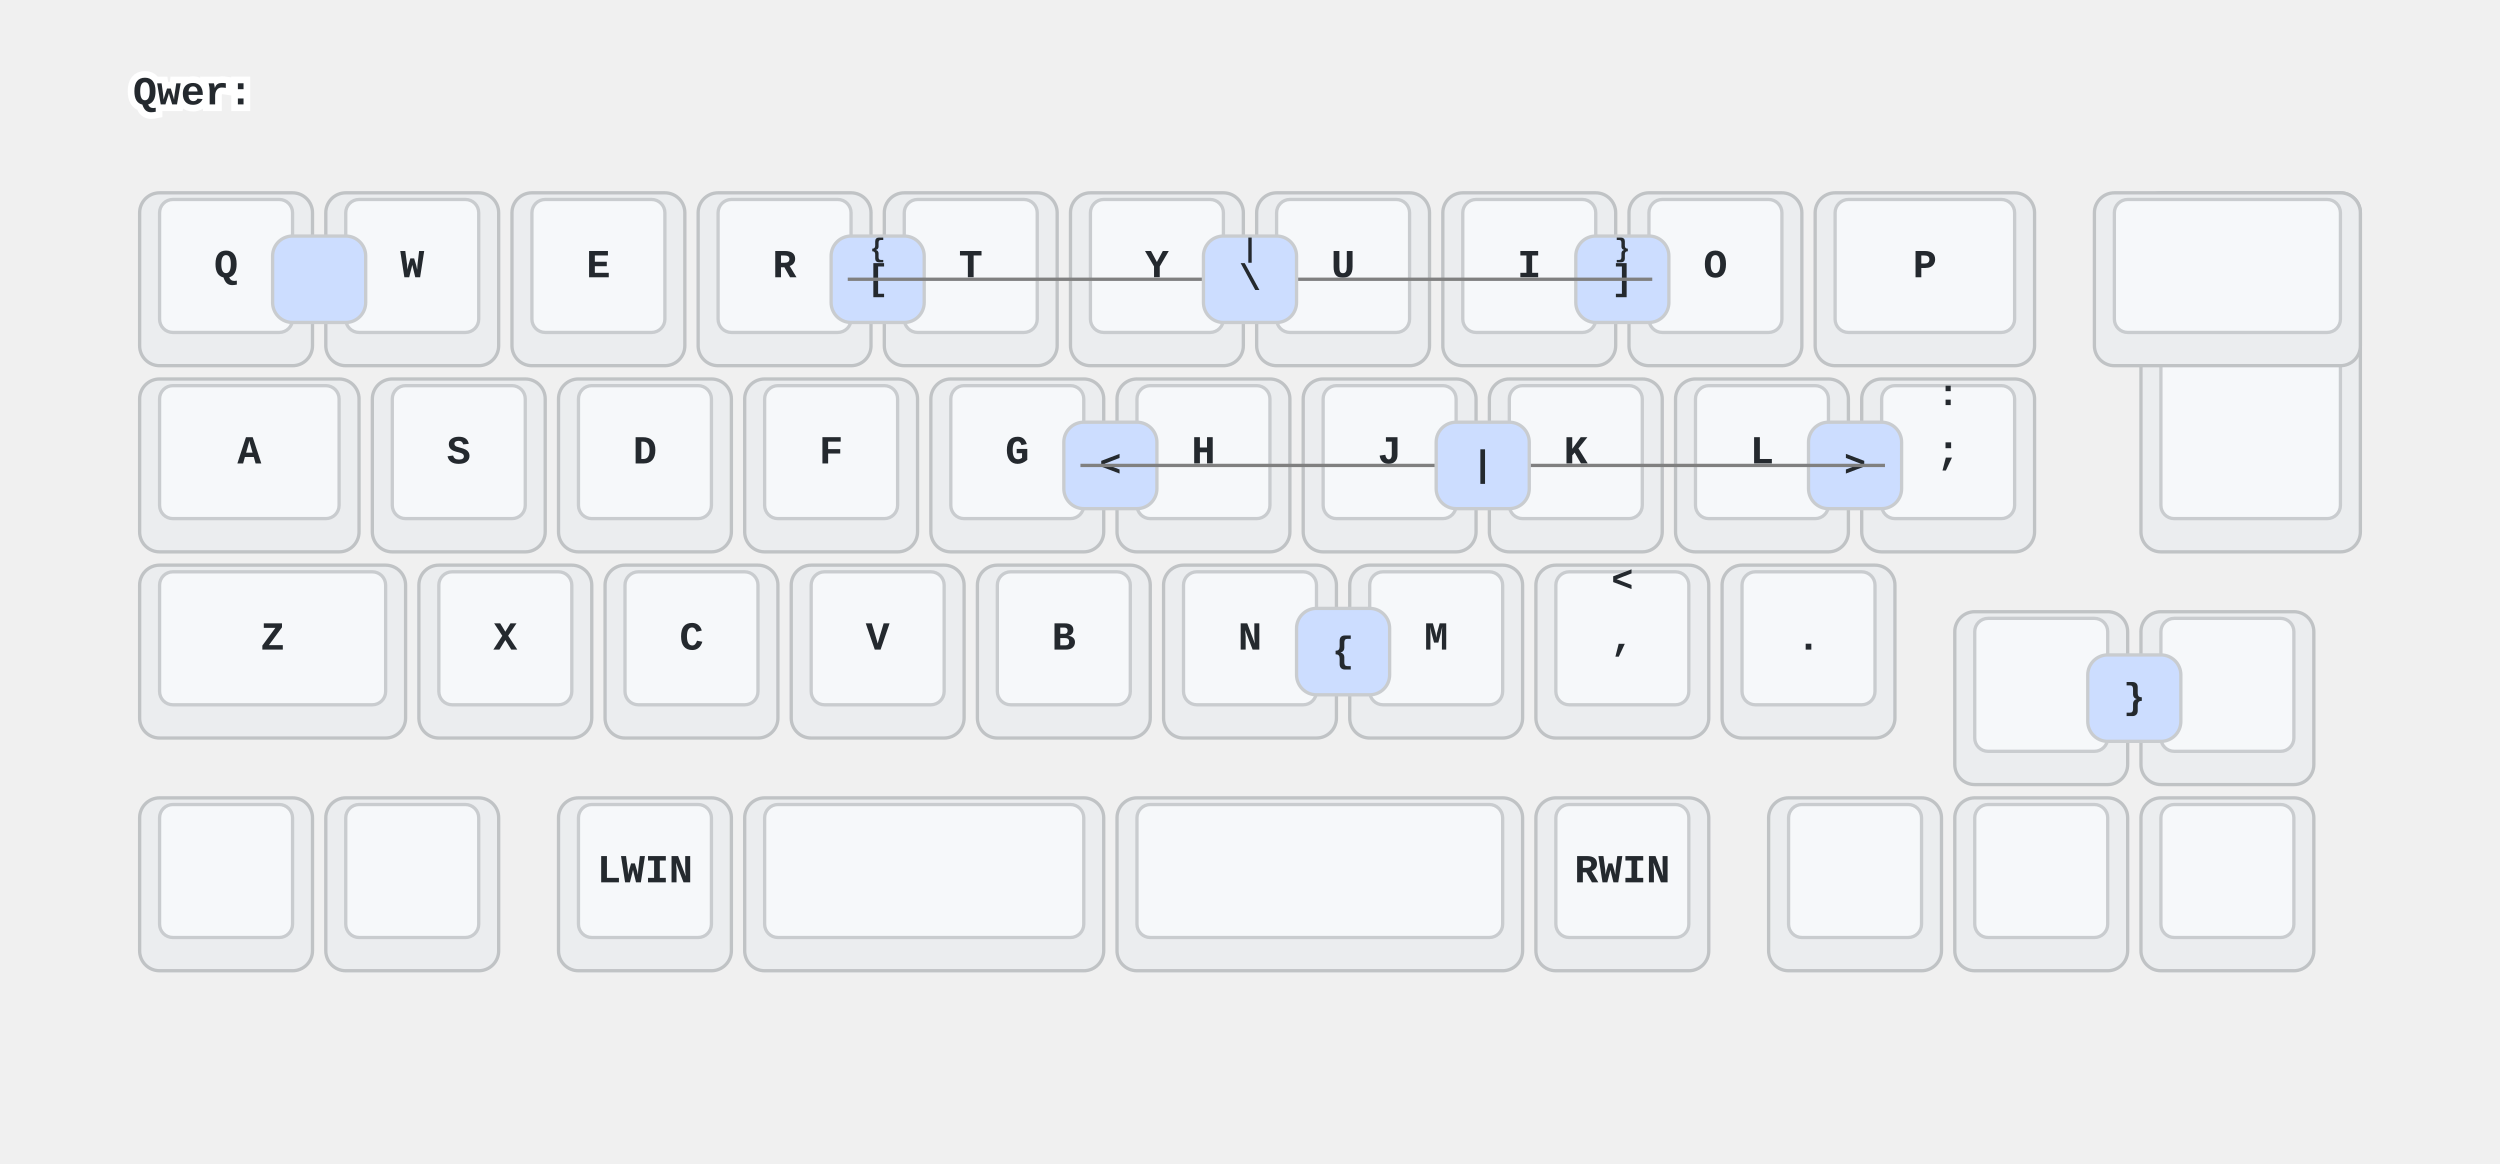
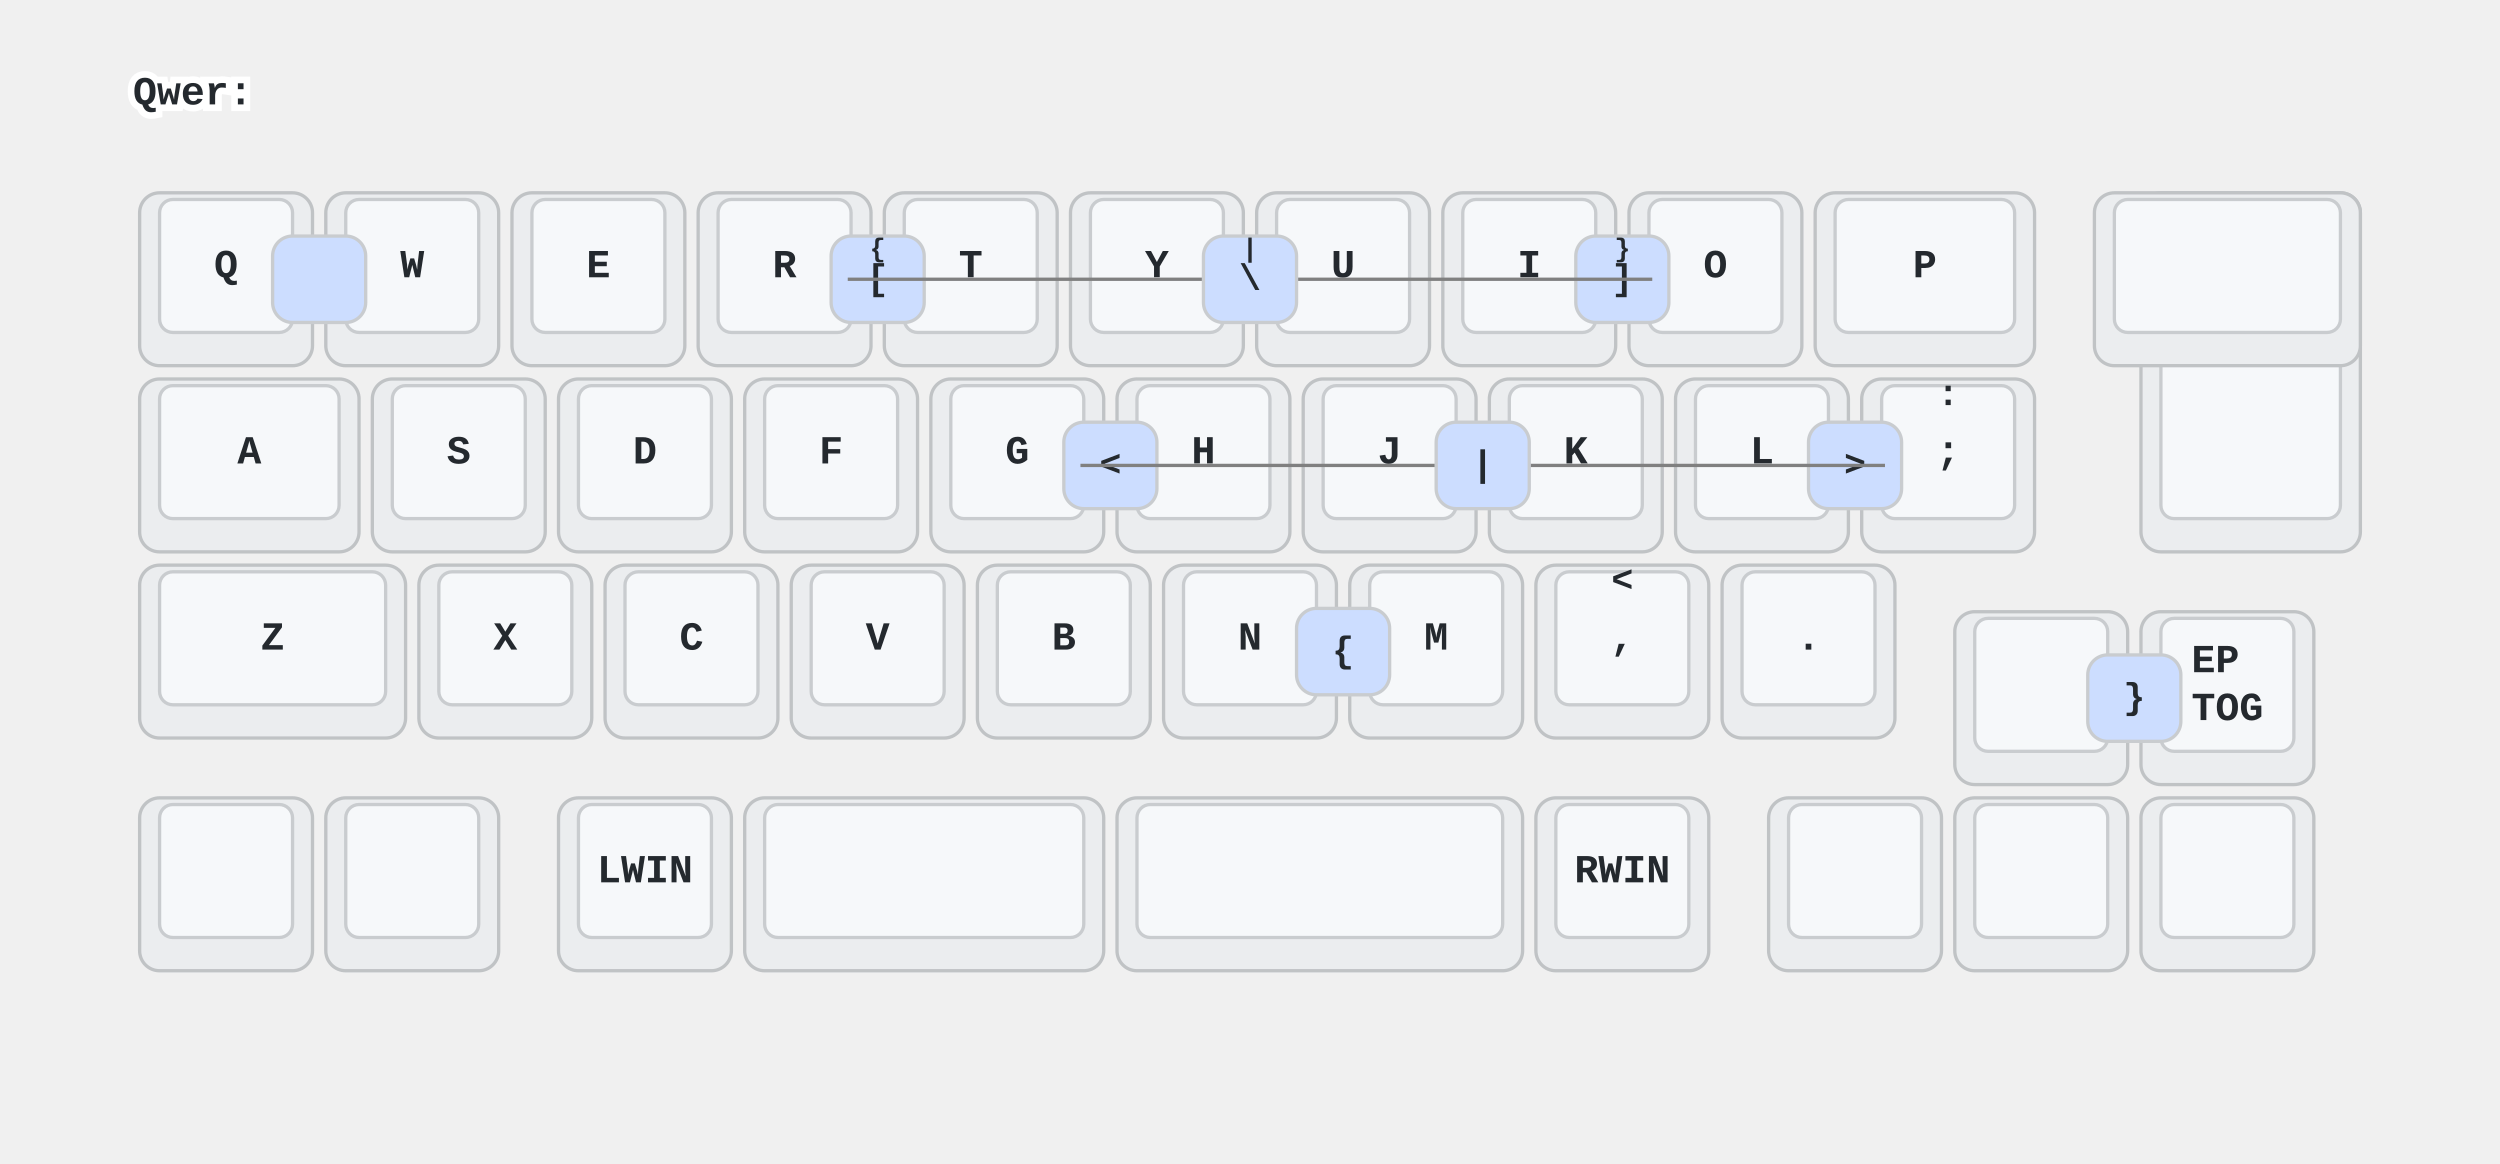
<svg xmlns="http://www.w3.org/2000/svg" xmlns:xlink="http://www.w3.org/1999/xlink" width="752" height="350" viewBox="0 0 752 350" class="keymap">
  <defs>/* start glyphs */
<svg id="mdi:apple-keyboard-command">
      <svg id="mdi-apple-keyboard-command" viewBox="0 0 24 24">
        <path d="M6,2A4,4 0 0,1 10,6V8H14V6A4,4 0 0,1 18,2A4,4 0 0,1 22,6A4,4 0 0,1 18,10H16V14H18A4,4 0 0,1 22,18A4,4 0 0,1 18,22A4,4 0 0,1 14,18V16H10V18A4,4 0 0,1 6,22A4,4 0 0,1 2,18A4,4 0 0,1 6,14H8V10H6A4,4 0 0,1 2,6A4,4 0 0,1 6,2M16,18A2,2 0 0,0 18,20A2,2 0 0,0 20,18A2,2 0 0,0 18,16H16V18M14,10H10V14H14V10M6,16A2,2 0 0,0 4,18A2,2 0 0,0 6,20A2,2 0 0,0 8,18V16H6M8,6A2,2 0 0,0 6,4A2,2 0 0,0 4,6A2,2 0 0,0 6,8H8V6M18,8A2,2 0 0,0 20,6A2,2 0 0,0 18,4A2,2 0 0,0 16,6V8H18Z" />
      </svg>
    </svg>
    <svg id="mdi:apple-keyboard-control">
      <svg id="mdi-apple-keyboard-control" viewBox="0 0 24 24">
        <path d="M19.78,11.78L18.36,13.19L12,6.83L5.64,13.19L4.22,11.78L12,4L19.78,11.78Z" />
      </svg>
    </svg>
    <svg id="mdi:apple-keyboard-option">
      <svg id="mdi-apple-keyboard-option" viewBox="0 0 24 24">
        <path d="M3,4H9.11L16.15,18H21V20H14.88L7.84,6H3V4M14,4H21V6H14V4Z" />
      </svg>
    </svg>
    <svg id="mdi:apple-keyboard-shift">
      <svg id="mdi-apple-keyboard-shift" viewBox="0 0 24 24">
        <path d="M15,18V12H17.17L12,6.83L6.83,12H9V18H15M12,4L22,14H17V20H7V14H2L12,4Z" />
      </svg>
    </svg>
    <svg id="mdi:arrow-down-bold">
      <svg id="mdi-arrow-down-bold" viewBox="0 0 24 24">
        <path d="M9,4H15V12H19.84L12,19.84L4.16,12H9V4Z" />
      </svg>
    </svg>
    <svg id="mdi:arrow-left-bold">
      <svg id="mdi-arrow-left-bold" viewBox="0 0 24 24">
        <path d="M20,9V15H12V19.84L4.16,12L12,4.16V9H20Z" />
      </svg>
    </svg>
    <svg id="mdi:arrow-right-bold">
      <svg id="mdi-arrow-right-bold" viewBox="0 0 24 24">
        <path d="M4,15V9H12V4.16L19.84,12L12,19.84V15H4Z" />
      </svg>
    </svg>
    <svg id="mdi:arrow-up-bold">
      <svg id="mdi-arrow-up-bold" viewBox="0 0 24 24">
        <path d="M15,20H9V12H4.16L12,4.16L19.84,12H15V20Z" />
-       </svg>
-     </svg>
-     <svg id="mdi:backspace-reverse-outline">
-       <svg id="mdi-backspace-reverse-outline" viewBox="0 0 24 24">
-         <path d="M5,15.59L6.41,17L10,13.41L13.59,17L15,15.59L11.41,12L15,8.41L13.59,7L10,10.59L6.41,7L5,8.41L8.59,12L5,15.59M2,3A2,2 0 0,0 0,5V19A2,2 0 0,0 2,21H17C17.69,21 18.23,20.64 18.59,20.11L24,12L18.59,3.88C18.23,3.35 17.69,3 17,3H2M2,5H17L21.72,12L17,19H2V5Z" />
      </svg>
    </svg>
    <svg id="mdi:keyboard-esc">
      <svg id="mdi-keyboard-esc" viewBox="0 0 24 24">
        <path d="M1 7H7V9H3V11H7V13H3V15H7V17H1V7M11 7H15V9H11V11H13C14.11 11 15 11.9 15 13V15C15 16.11 14.11 17 13 17H9V15H13V13H11C9.9 13 9 12.11 9 11V9C9 7.9 9.9 7 11 7M19 7H21C22.11 7 23 7.9 23 9V10H21V9H19V15H21V14H23V15C23 16.11 22.11 17 21 17H19C17.9 17 17 16.11 17 15V9C17 7.9 17.9 7 19 7Z" />
      </svg>
    </svg>
    <svg id="mdi:keyboard-return">
      <svg id="mdi-keyboard-return" viewBox="0 0 24 24">
        <path d="M19,7V11H5.83L9.41,7.41L8,6L2,12L8,18L9.41,16.58L5.83,13H21V7H19Z" />
      </svg>
    </svg>
    <svg id="mdi:keyboard-space">
      <svg id="mdi-keyboard-space" viewBox="0 0 24 24">
        <path d="M3 15H5V19H19V15H21V19C21 20.1 20.1 21 19 21H5C3.9 21 3 20.1 3 19V15Z" />
      </svg>
    </svg>
  </defs>/* end glyphs */
<style>/* inherit to force styles through use tags */
svg path {
    fill: inherit;
}

/* font and background color specifications */
svg.keymap {
    font-family: SFMono-Regular,Consolas,Liberation Mono,Menlo,monospace;
    font-size: 14px;
    font-kerning: normal;
    text-rendering: optimizeLegibility;
    fill: #24292e;
}

/* default key styling */
rect.key {
    fill: #f6f8fa;
}

rect.key, rect.combo {
    stroke: #c9cccf;
    stroke-width: 1;
}

/* default key side styling, only used is draw_key_sides is set */
rect.side {
    filter: brightness(90%);
}

/* color accent for combo boxes */
rect.combo, rect.combo-separate {
    fill: #cdf;
}

/* color accent for held keys */
rect.held, rect.combo.held {
    fill: #fdd;
}

/* color accent for ghost (optional) keys */
rect.ghost, rect.combo.ghost {
    stroke-dasharray: 4, 4;
    stroke-width: 2;
}

text {
    text-anchor: middle;
    dominant-baseline: middle;
}

/* styling for layer labels */
text.label {
    font-weight: bold;
    text-anchor: start;
    stroke: white;
    stroke-width: 4;
    paint-order: stroke;
}

/* styling for optional footer */
text.footer {
    text-anchor: end;
    dominant-baseline: auto;
    stroke: white;
    stroke-width: 4;
    paint-order: stroke;
}

/* styling for combo tap, and key hold/shifted label text */
text.combo, text.hold, text.shifted {
    font-size: 11px;
}

text.hold {
    text-anchor: middle;
    dominant-baseline: auto;
}

text.shifted {
    text-anchor: middle;
    dominant-baseline: hanging;
}

text.layer-activator {
    text-decoration: underline;
}

/* styling for hold/shifted label text in combo box */
text.combo.hold, text.combo.shifted {
    font-size: 8px;
}

/* lighter symbol for transparent keys */
text.trans {
    fill: #7b7e81;
}

/* styling for combo dendrons */
path.combo {
    stroke-width: 1;
    stroke: gray;
    fill: none;
}

/* Start Tabler Icons Cleanup */
/* cannot use height/width with glyphs */
.icon-tabler &gt; path {
    fill: inherit;
    stroke: inherit;
    stroke-width: 2;
}
/* hide tabler's default box */
.icon-tabler &gt; path[stroke="none"][fill="none"] {
    visibility: hidden;
}
/* End Tabler Icons Cleanup */

/* For default sytles, see https://github.com/caksoylar/keymap-drawer/blob/main/keymap_drawer/config.py#L85 */

svg.keymap {
  font-family: Ubuntu Mono, Inconsolata, Consolas, Liberation Mono, Menlo, monospace;
  font-size: 12px;
  font-weight: bold;
  text-rendering: optimizeLegibility;
}

/* Color accent for held keys */
rect.held, rect.combo.held {
    fill: #ffc;
}

/* Technique borrowed and extended from https://github.com/englmaxi/zmk-config/blob/master/keymap-drawer/config.yaml */
.sym_sub_text.tap {
  translate: -5px 2px;
  font-size: 20px;
}
.sym_sub_text.shifted {
  translate: 10px 13px;
  font-size: 10px;
  opacity: 1.0;
}
.combo.sym_sub_text.tap {
  translate: -1px 1px;
}
.combo.sym_sub_text.shifted {
  translate: 7px 5px;
  font-size: 10px;
  opacity: 1.0;
}

/* Toggle */
.toggle.shifted {
  translate: -10px 12px;
}

.toggle.hold {
  translate: 13px -23px;
}

/* Variant for tap-dances */
.tap_dance.tap {
  translate: -7px 0px;
  font-size: 12px;
}
.tap_dance.shifted {
  translate: 7px 17px;
  font-size: 12px;
  opacity: 1.0;
}

/* Variant for symbol next to symbol */
.sym_by_sym.tap {
  translate: -6px 0px;
}
.sym_by_sym.shifted {
  translate: 10px 12px;
  opacity: 1.0;
}

.combo.sym_by_sym.tap {
  translate: -35px 0px;
}
.combo.sym_by_sym.shifted {
  translate: 35px 20px;
  opacity: 1.0;
}

.combo.sym_by_sym.hold {
  visibility: hidden;
}

/* hide hold box for combo sym_by_sym */
.combo.sym_by_sym.hold &gt; path[stroke="none"][fill="none"] {
  visibility: hidden;
}
</style>
  <g transform="translate(40, 0)" class="layer-Qwer">
    <text x="0" y="28" class="label" id="Qwer">Qwer:</text>
    <g transform="translate(0, 56)">
      <g transform="translate(28, 28)" class="key keypos-0">
        <rect rx="6" ry="6" x="-26" y="-26" width="52" height="52" class="key side" />
        <rect rx="4" ry="4" x="-20" y="-24" width="40" height="40" class="key" />
        <text x="0" y="-4" class="key tap">Q</text>
      </g>
      <g transform="translate(84, 28)" class="key keypos-1">
        <rect rx="6" ry="6" x="-26" y="-26" width="52" height="52" class="key side" />
        <rect rx="4" ry="4" x="-20" y="-24" width="40" height="40" class="key" />
        <text x="0" y="-4" class="key tap">W</text>
      </g>
      <g transform="translate(140, 28)" class="key keypos-2">
        <rect rx="6" ry="6" x="-26" y="-26" width="52" height="52" class="key side" />
        <rect rx="4" ry="4" x="-20" y="-24" width="40" height="40" class="key" />
        <text x="0" y="-4" class="key tap">E</text>
      </g>
      <g transform="translate(196, 28)" class="key keypos-3">
        <rect rx="6" ry="6" x="-26" y="-26" width="52" height="52" class="key side" />
        <rect rx="4" ry="4" x="-20" y="-24" width="40" height="40" class="key" />
        <text x="0" y="-4" class="key tap">R</text>
      </g>
      <g transform="translate(252, 28)" class="key keypos-4">
        <rect rx="6" ry="6" x="-26" y="-26" width="52" height="52" class="key side" />
        <rect rx="4" ry="4" x="-20" y="-24" width="40" height="40" class="key" />
        <text x="0" y="-4" class="key tap">T</text>
      </g>
      <g transform="translate(308, 28)" class="key keypos-5">
        <rect rx="6" ry="6" x="-26" y="-26" width="52" height="52" class="key side" />
        <rect rx="4" ry="4" x="-20" y="-24" width="40" height="40" class="key" />
        <text x="0" y="-4" class="key tap">Y</text>
      </g>
      <g transform="translate(364, 28)" class="key keypos-6">
        <rect rx="6" ry="6" x="-26" y="-26" width="52" height="52" class="key side" />
        <rect rx="4" ry="4" x="-20" y="-24" width="40" height="40" class="key" />
        <text x="0" y="-4" class="key tap">U</text>
      </g>
      <g transform="translate(420, 28)" class="key keypos-7">
        <rect rx="6" ry="6" x="-26" y="-26" width="52" height="52" class="key side" />
        <rect rx="4" ry="4" x="-20" y="-24" width="40" height="40" class="key" />
        <text x="0" y="-4" class="key tap">I</text>
      </g>
      <g transform="translate(476, 28)" class="key keypos-8">
        <rect rx="6" ry="6" x="-26" y="-26" width="52" height="52" class="key side" />
        <rect rx="4" ry="4" x="-20" y="-24" width="40" height="40" class="key" />
        <text x="0" y="-4" class="key tap">O</text>
      </g>
      <g transform="translate(539, 28)" class="key keypos-9">
        <rect rx="6" ry="6" x="-33" y="-26" width="66" height="52" class="key side" />
        <rect rx="4" ry="4" x="-27" y="-24" width="54" height="40" class="key" />
        <text x="0" y="-4" class="key tap">P</text>
      </g>
      <g transform="translate(637, 56)" class="key enter keypos-10">
        <rect rx="6" ry="6" x="-33" y="-54" width="66" height="108" class="key enter side" />
        <rect rx="4" ry="4" x="-27" y="-52" width="54" height="96" class="key enter" />
        <g transform="translate(-7, -28)" style="clip-path: polygon(-5% -5%, 58.34% -5%, 16.67% 105%, 0% 105%)">
          <rect rx="6" ry="6" x="-40" y="-26" width="80" height="52" class="key enter side" />
          <rect rx="4" ry="4" x="-34" y="-24" width="68" height="40" class="key enter" />
        </g>
        <use href="#mdi:keyboard-return" xlink:href="#mdi:keyboard-return" x="-9" y="-13" height="18" width="18.0" class="key enter tap glyph mdi:keyboard-return" />
      </g>
      <g transform="translate(35, 84)" class="key keypos-11">
        <rect rx="6" ry="6" x="-33" y="-26" width="66" height="52" class="key side" />
        <rect rx="4" ry="4" x="-27" y="-24" width="54" height="40" class="key" />
        <text x="0" y="-4" class="key tap">A</text>
        <use href="#mdi:apple-keyboard-command" xlink:href="#mdi:apple-keyboard-command" x="-8" y="-24" height="15" width="15.0" class="key shifted glyph mdi:apple-keyboard-command" />
      </g>
      <g transform="translate(98, 84)" class="key keypos-12">
        <rect rx="6" ry="6" x="-26" y="-26" width="52" height="52" class="key side" />
        <rect rx="4" ry="4" x="-20" y="-24" width="40" height="40" class="key" />
        <text x="0" y="-4" class="key tap">S</text>
        <use href="#mdi:apple-keyboard-option" xlink:href="#mdi:apple-keyboard-option" x="-8" y="-24" height="15" width="15.0" class="key shifted glyph mdi:apple-keyboard-option" />
      </g>
      <g transform="translate(154, 84)" class="key keypos-13">
        <rect rx="6" ry="6" x="-26" y="-26" width="52" height="52" class="key side" />
        <rect rx="4" ry="4" x="-20" y="-24" width="40" height="40" class="key" />
        <text x="0" y="-4" class="key tap">D</text>
        <use href="#mdi:apple-keyboard-control" xlink:href="#mdi:apple-keyboard-control" x="-8" y="-24" height="15" width="15.0" class="key shifted glyph mdi:apple-keyboard-control" />
      </g>
      <g transform="translate(210, 84)" class="key keypos-14">
        <rect rx="6" ry="6" x="-26" y="-26" width="52" height="52" class="key side" />
        <rect rx="4" ry="4" x="-20" y="-24" width="40" height="40" class="key" />
        <text x="0" y="-4" class="key tap">F</text>
        <use href="#mdi:apple-keyboard-shift" xlink:href="#mdi:apple-keyboard-shift" x="-8" y="-24" height="15" width="15.0" class="key shifted glyph mdi:apple-keyboard-shift" />
      </g>
      <g transform="translate(266, 84)" class="key keypos-15">
        <rect rx="6" ry="6" x="-26" y="-26" width="52" height="52" class="key side" />
        <rect rx="4" ry="4" x="-20" y="-24" width="40" height="40" class="key" />
        <text x="0" y="-4" class="key tap">G</text>
      </g>
      <g transform="translate(322, 84)" class="key keypos-16">
        <rect rx="6" ry="6" x="-26" y="-26" width="52" height="52" class="key side" />
        <rect rx="4" ry="4" x="-20" y="-24" width="40" height="40" class="key" />
        <text x="0" y="-4" class="key tap">H</text>
      </g>
      <g transform="translate(378, 84)" class="key keypos-17">
        <rect rx="6" ry="6" x="-26" y="-26" width="52" height="52" class="key side" />
        <rect rx="4" ry="4" x="-20" y="-24" width="40" height="40" class="key" />
        <text x="0" y="-4" class="key tap">J</text>
        <use href="#mdi:apple-keyboard-shift" xlink:href="#mdi:apple-keyboard-shift" x="-8" y="-24" height="15" width="15.0" class="key shifted glyph mdi:apple-keyboard-shift" />
      </g>
      <g transform="translate(434, 84)" class="key keypos-18">
        <rect rx="6" ry="6" x="-26" y="-26" width="52" height="52" class="key side" />
        <rect rx="4" ry="4" x="-20" y="-24" width="40" height="40" class="key" />
        <text x="0" y="-4" class="key tap">K</text>
        <use href="#mdi:apple-keyboard-control" xlink:href="#mdi:apple-keyboard-control" x="-8" y="-24" height="15" width="15.0" class="key shifted glyph mdi:apple-keyboard-control" />
      </g>
      <g transform="translate(490, 84)" class="key keypos-19">
        <rect rx="6" ry="6" x="-26" y="-26" width="52" height="52" class="key side" />
        <rect rx="4" ry="4" x="-20" y="-24" width="40" height="40" class="key" />
        <text x="0" y="-4" class="key tap">L</text>
        <use href="#mdi:apple-keyboard-option" xlink:href="#mdi:apple-keyboard-option" x="-8" y="-24" height="15" width="15.0" class="key shifted glyph mdi:apple-keyboard-option" />
      </g>
      <g transform="translate(546, 84)" class="key keypos-20">
        <rect rx="6" ry="6" x="-26" y="-26" width="52" height="52" class="key side" />
        <rect rx="4" ry="4" x="-20" y="-24" width="40" height="40" class="key" />
        <text x="0" y="-4" class="key tap">;</text>
        <text x="0" y="-24" class="key shifted">:</text>
      </g>
      <g transform="translate(42, 140)" class="key keypos-21">
        <rect rx="6" ry="6" x="-40" y="-26" width="80" height="52" class="key side" />
        <rect rx="4" ry="4" x="-34" y="-24" width="68" height="40" class="key" />
        <text x="0" y="-4" class="key tap">Z</text>
      </g>
      <g transform="translate(112, 140)" class="key keypos-22">
        <rect rx="6" ry="6" x="-26" y="-26" width="52" height="52" class="key side" />
        <rect rx="4" ry="4" x="-20" y="-24" width="40" height="40" class="key" />
        <text x="0" y="-4" class="key tap">X</text>
      </g>
      <g transform="translate(168, 140)" class="key keypos-23">
        <rect rx="6" ry="6" x="-26" y="-26" width="52" height="52" class="key side" />
        <rect rx="4" ry="4" x="-20" y="-24" width="40" height="40" class="key" />
        <text x="0" y="-4" class="key tap">C</text>
      </g>
      <g transform="translate(224, 140)" class="key keypos-24">
        <rect rx="6" ry="6" x="-26" y="-26" width="52" height="52" class="key side" />
        <rect rx="4" ry="4" x="-20" y="-24" width="40" height="40" class="key" />
        <text x="0" y="-4" class="key tap">V</text>
      </g>
      <g transform="translate(280, 140)" class="key keypos-25">
        <rect rx="6" ry="6" x="-26" y="-26" width="52" height="52" class="key side" />
        <rect rx="4" ry="4" x="-20" y="-24" width="40" height="40" class="key" />
        <text x="0" y="-4" class="key tap">B</text>
      </g>
      <g transform="translate(336, 140)" class="key keypos-26">
        <rect rx="6" ry="6" x="-26" y="-26" width="52" height="52" class="key side" />
        <rect rx="4" ry="4" x="-20" y="-24" width="40" height="40" class="key" />
        <text x="0" y="-4" class="key tap">N</text>
      </g>
      <g transform="translate(392, 140)" class="key keypos-27">
        <rect rx="6" ry="6" x="-26" y="-26" width="52" height="52" class="key side" />
        <rect rx="4" ry="4" x="-20" y="-24" width="40" height="40" class="key" />
        <text x="0" y="-4" class="key tap">M</text>
      </g>
      <g transform="translate(448, 140)" class="key keypos-28">
        <rect rx="6" ry="6" x="-26" y="-26" width="52" height="52" class="key side" />
        <rect rx="4" ry="4" x="-20" y="-24" width="40" height="40" class="key" />
        <text x="0" y="-4" class="key tap">,</text>
        <text x="0" y="-24" class="key shifted">&lt;</text>
      </g>
      <g transform="translate(504, 140)" class="key keypos-29">
        <rect rx="6" ry="6" x="-26" y="-26" width="52" height="52" class="key side" />
        <rect rx="4" ry="4" x="-20" y="-24" width="40" height="40" class="key" />
        <text x="0" y="-4" class="key tap">.</text>
      </g>
      <g transform="translate(574, 154)" class="key keypos-30">
        <rect rx="6" ry="6" x="-26" y="-26" width="52" height="52" class="key side" />
        <rect rx="4" ry="4" x="-20" y="-24" width="40" height="40" class="key" />
        <use href="#mdi:arrow-up-bold" xlink:href="#mdi:arrow-up-bold" x="-9" y="-13" height="18" width="18.0" class="key tap glyph mdi:arrow-up-bold" />
      </g>
      <g transform="translate(630, 154)" class="key keypos-31">
        <rect rx="6" ry="6" x="-26" y="-26" width="52" height="52" class="key side" />
        <rect rx="4" ry="4" x="-20" y="-24" width="40" height="40" class="key" />
-         <use href="#mdi:backspace-reverse-outline" xlink:href="#mdi:backspace-reverse-outline" x="-9" y="-13" height="18" width="18.0" class="key tap glyph mdi:backspace-reverse-outline" />
+         <text x="0" y="-4" class="key tap">
+           <tspan x="0" dy="-0.6em">EP</tspan>
+           <tspan x="0" dy="1.2em">TOG</tspan>
+         </text>
      </g>
      <g transform="translate(28, 210)" class="key keypos-32">
        <rect rx="6" ry="6" x="-26" y="-26" width="52" height="52" class="key side" />
        <rect rx="4" ry="4" x="-20" y="-24" width="40" height="40" class="key" />
        <use href="#mdi:apple-keyboard-control" xlink:href="#mdi:apple-keyboard-control" x="-9" y="-13" height="18" width="18.0" class="key tap glyph mdi:apple-keyboard-control" />
      </g>
      <g transform="translate(84, 210)" class="key keypos-33">
        <rect rx="6" ry="6" x="-26" y="-26" width="52" height="52" class="key side" />
        <rect rx="4" ry="4" x="-20" y="-24" width="40" height="40" class="key" />
        <use href="#mdi:apple-keyboard-shift" xlink:href="#mdi:apple-keyboard-shift" x="-9" y="-13" height="18" width="18.0" class="key tap glyph mdi:apple-keyboard-shift" />
      </g>
      <g transform="translate(154, 210)" class="key keypos-34">
        <rect rx="6" ry="6" x="-26" y="-26" width="52" height="52" class="key side" />
        <rect rx="4" ry="4" x="-20" y="-24" width="40" height="40" class="key" />
        <text x="0" y="-4" class="key tap">LWIN</text>
      </g>
      <g transform="translate(238, 210)" class="key keypos-35">
        <rect rx="6" ry="6" x="-54" y="-26" width="108" height="52" class="key side" />
        <rect rx="4" ry="4" x="-48" y="-24" width="96" height="40" class="key" />
        <use href="#mdi:keyboard-space" xlink:href="#mdi:keyboard-space" x="-9" y="-13" height="18" width="18.0" class="key tap glyph mdi:keyboard-space" />
      </g>
      <g transform="translate(357, 210)" class="key keypos-36">
        <rect rx="6" ry="6" x="-61" y="-26" width="122" height="52" class="key side" />
        <rect rx="4" ry="4" x="-55" y="-24" width="110" height="40" class="key" />
        <use href="#mdi:keyboard-space" xlink:href="#mdi:keyboard-space" x="-9" y="-13" height="18" width="18.0" class="key tap glyph mdi:keyboard-space" />
      </g>
      <g transform="translate(448, 210)" class="key keypos-37">
        <rect rx="6" ry="6" x="-26" y="-26" width="52" height="52" class="key side" />
        <rect rx="4" ry="4" x="-20" y="-24" width="40" height="40" class="key" />
        <text x="0" y="-4" class="key tap">RWIN</text>
      </g>
      <g transform="translate(518, 210)" class="key keypos-38">
        <rect rx="6" ry="6" x="-26" y="-26" width="52" height="52" class="key side" />
        <rect rx="4" ry="4" x="-20" y="-24" width="40" height="40" class="key" />
        <use href="#mdi:arrow-left-bold" xlink:href="#mdi:arrow-left-bold" x="-9" y="-13" height="18" width="18.0" class="key tap glyph mdi:arrow-left-bold" />
      </g>
      <g transform="translate(574, 210)" class="key keypos-39">
        <rect rx="6" ry="6" x="-26" y="-26" width="52" height="52" class="key side" />
        <rect rx="4" ry="4" x="-20" y="-24" width="40" height="40" class="key" />
        <use href="#mdi:arrow-down-bold" xlink:href="#mdi:arrow-down-bold" x="-9" y="-13" height="18" width="18.0" class="key tap glyph mdi:arrow-down-bold" />
      </g>
      <g transform="translate(630, 210)" class="key keypos-40">
        <rect rx="6" ry="6" x="-26" y="-26" width="52" height="52" class="key side" />
        <rect rx="4" ry="4" x="-20" y="-24" width="40" height="40" class="key" />
        <use href="#mdi:arrow-right-bold" xlink:href="#mdi:arrow-right-bold" x="-9" y="-13" height="18" width="18.0" class="key tap glyph mdi:arrow-right-bold" />
      </g>
      <g class="combo combopos-0">
        <rect rx="6" ry="6" x="42" y="15" width="28" height="26" class="combo" />
        <use href="#mdi:keyboard-esc" xlink:href="#mdi:keyboard-esc" x="47" y="19" height="18" width="18.0" class="combo tap glyph mdi:keyboard-esc" />
      </g>
      <g class="combo combopos-1">
        <rect rx="6" ry="6" x="210" y="15" width="28" height="26" class="combo" />
        <text x="224" y="28" class="combo tap">[</text>
        <text x="224" y="17" class="combo shifted">{</text>
      </g>
      <g class="combo combopos-2">
        <rect rx="6" ry="6" x="434" y="15" width="28" height="26" class="combo" />
        <text x="448" y="28" class="combo tap">]</text>
        <text x="448" y="17" class="combo shifted">}</text>
      </g>
      <g class="combo combopos-3">
        <rect rx="6" ry="6" x="350" y="127" width="28" height="26" class="combo" />
        <text x="364" y="140" class="combo tap">{</text>
      </g>
      <g class="combo combopos-4">
        <rect rx="6" ry="6" x="588" y="141" width="28" height="26" class="combo" />
        <text x="602" y="154" class="combo tap">}</text>
      </g>
      <g class="combo combopos-5">
        <rect rx="6" ry="6" x="280" y="71" width="28" height="26" class="combo" />
        <text x="294" y="84" class="combo tap">&lt;</text>
      </g>
      <g class="combo combopos-6">
        <rect rx="6" ry="6" x="504" y="71" width="28" height="26" class="combo" />
        <text x="518" y="84" class="combo tap">&gt;</text>
      </g>
      <g class="combo combopos-7">
        <path d="M406,84 l-121,0" class="combo" />
        <path d="M406,84 l121,0" class="combo" />
        <rect rx="6" ry="6" x="392" y="71" width="28" height="26" class="combo" />
        <text x="406" y="84" class="combo tap">|</text>
      </g>
      <g class="combo combopos-8">
        <path d="M336,28 l-121,0" class="combo" />
        <path d="M336,28 l121,0" class="combo" />
        <rect rx="6" ry="6" x="322" y="15" width="28" height="26" class="combo" />
        <text x="336" y="28" class="combo tap">\</text>
        <text x="336" y="17" class="combo shifted">|</text>
      </g>
    </g>
  </g>
</svg>
